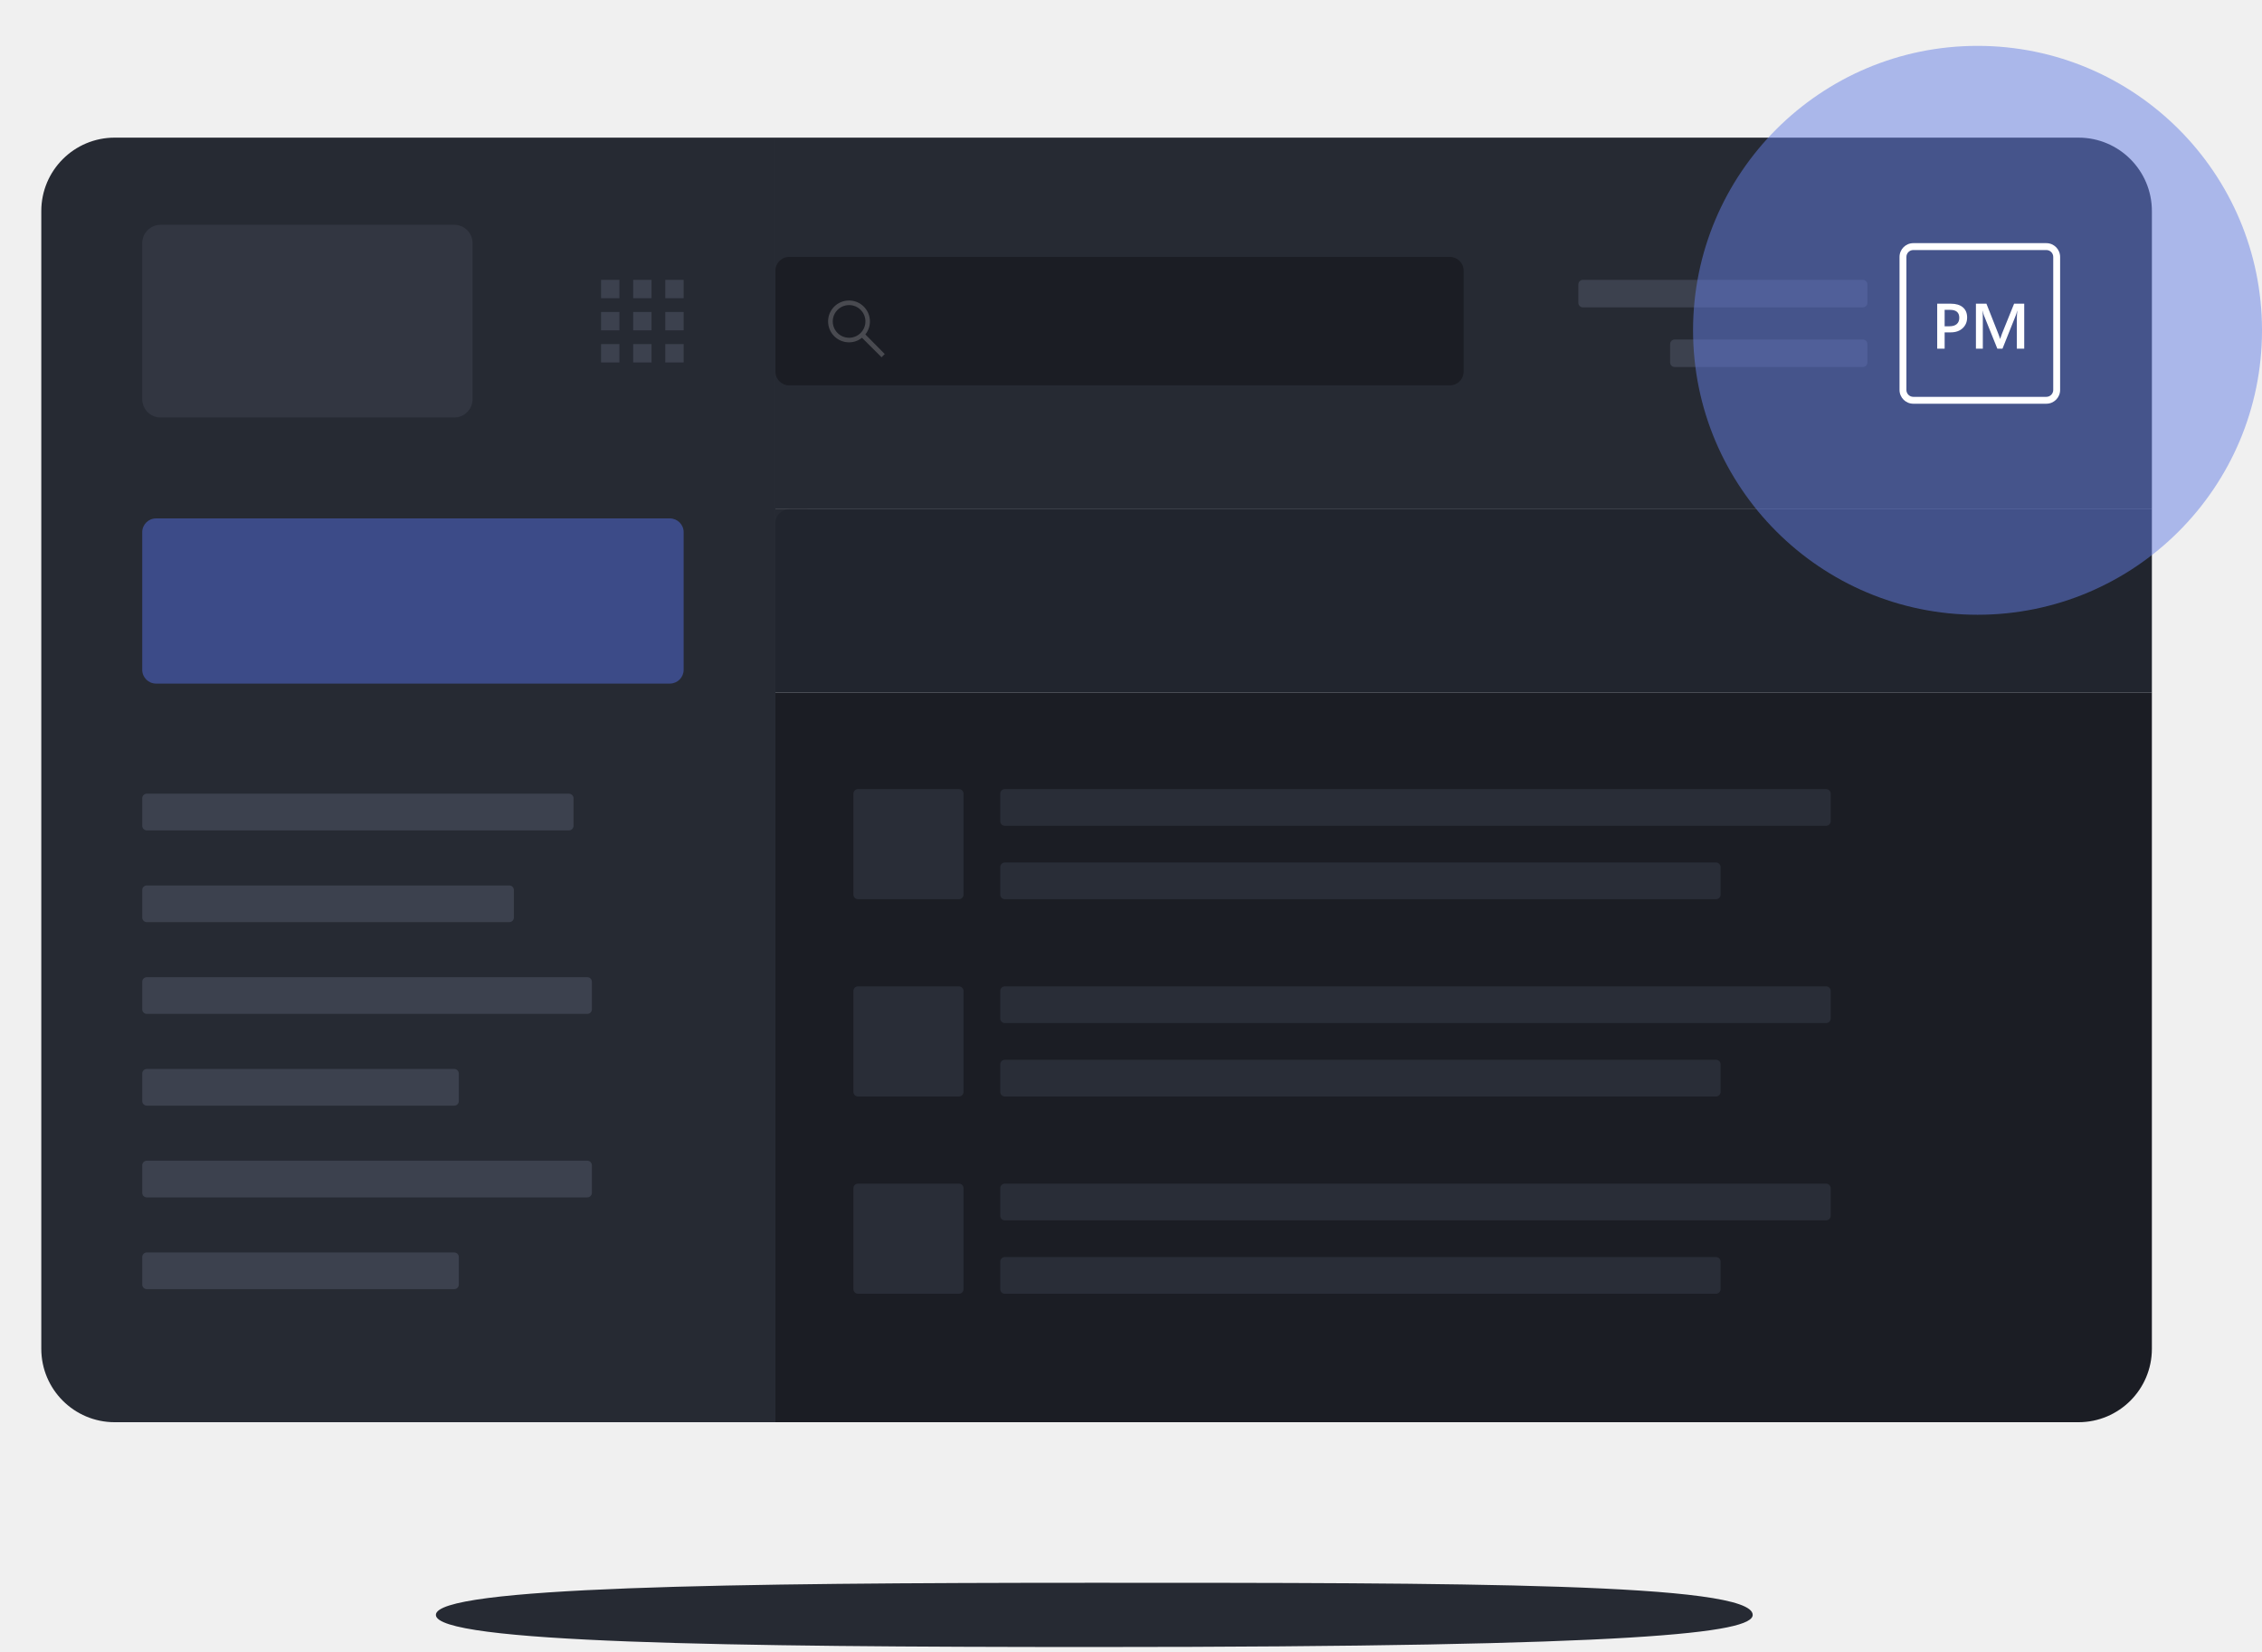
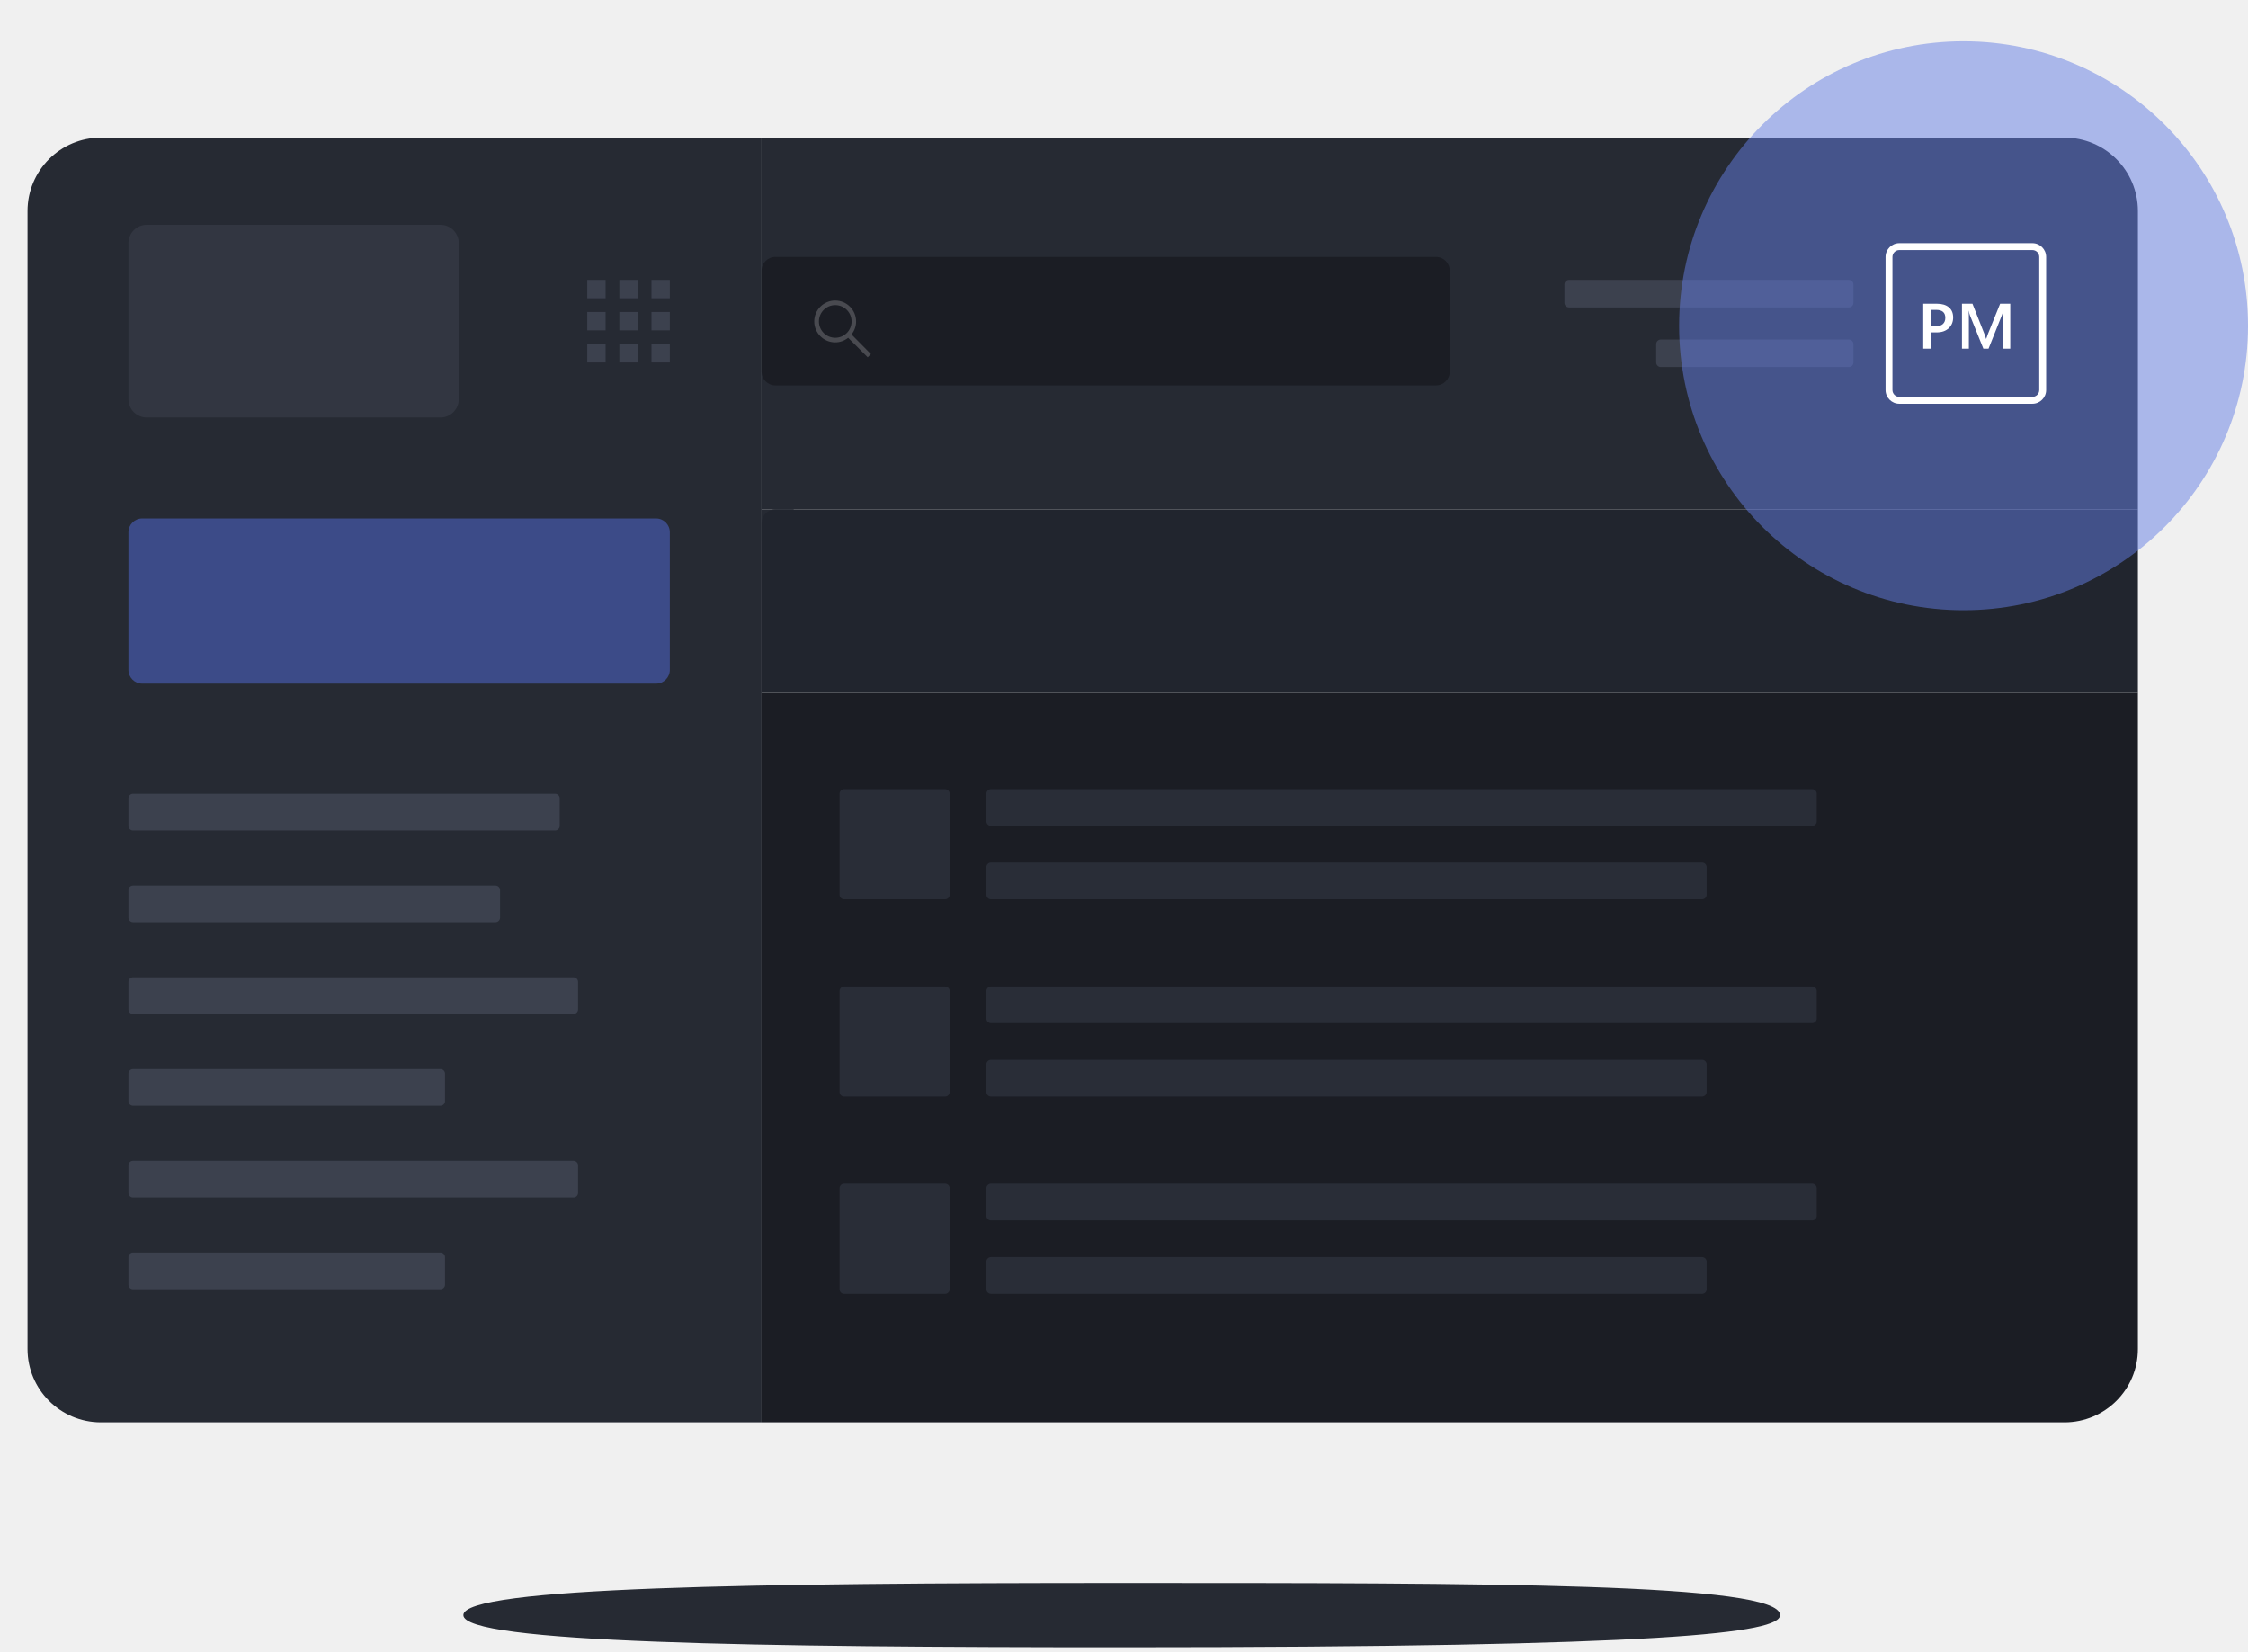
- <svg xmlns="http://www.w3.org/2000/svg" width="493" height="360" fill="none">
-   <defs />
-   <path fill="#262A33" d="M9 46c0-8.837 7.163-16 16-16h144v280H25c-8.837 0-16-7.163-16-16V46z" />
-   <path fill="#1B1D24" d="M169 151h300v143c0 8.837-7.163 16-16 16H169V151z" />
-   <rect width="118" height="36" x="31" y="113" fill="#3C4B88" rx="3" />
-   <rect width="72" height="42" x="31" y="49" fill="#323641" rx="4" />
-   <path fill="#262A33" d="M169 30h284c8.837 0 16 7.163 16 16v65H169V30z" />
-   <rect width="150" height="28" x="169" y="56" fill="#1B1D24" rx="3" />
-   <path fill="#fff" fill-rule="evenodd" d="M188.6 72.89c.65-.8 1.003-1.8 1-2.83a4.56 4.56 0 10-4.56 4.56 4.467 4.467 0 002.83-1l4.26 4.25.7-.7-4.23-4.28zm-3.54.73a3.56 3.56 0 113.56-3.56 3.57 3.57 0 01-3.56 3.56z" clip-rule="evenodd" opacity=".2" />
-   <rect width="94" height="8" x="31" y="173" fill="#3C414E" rx="1" />
-   <rect width="63" height="6" x="344" y="61" fill="#3C414E" rx="1" />
-   <rect width="98" height="8" x="31" y="213" fill="#3C414E" rx="1" />
-   <rect width="98" height="8" x="31" y="253" fill="#3C414E" rx="1" />
-   <rect width="81" height="8" x="31" y="193" fill="#3C414E" rx="1" />
-   <rect width="43" height="6" x="364" y="74" fill="#3C414E" rx="1" />
-   <rect width="69" height="8" x="31" y="233" fill="#3C414E" rx="1" />
-   <rect width="69" height="8" x="31" y="273" fill="#3C414E" rx="1" />
-   <rect width="181" height="8" x="218" y="172" fill="#292D37" rx="1" />
-   <rect width="157" height="8" x="218" y="188" fill="#292D37" rx="1" />
-   <rect width="24" height="24" x="186" y="172" fill="#292D37" rx="1" />
-   <rect width="181" height="8" x="218" y="215" fill="#292D37" rx="1" />
-   <rect width="157" height="8" x="218" y="231" fill="#292D37" rx="1" />
-   <rect width="24" height="24" x="186" y="215" fill="#292D37" rx="1" />
-   <rect width="181" height="8" x="218" y="258" fill="#292D37" rx="1" />
-   <rect width="157" height="8" x="218" y="274" fill="#292D37" rx="1" />
-   <rect width="24" height="24" x="186" y="258" fill="#292D37" rx="1" />
-   <path fill="#262A33" d="M169 111h7v7h-7z" />
-   <path fill="#21252E" d="M169 114a3 3 0 013-3h297v40H169v-37z" />
-   <circle cx="431" cy="71.999" r="62" fill="#657EE4" fill-opacity=".5" />
-   <path fill="#3C414E" d="M131 61h4v4h-4zM131 68h4v4h-4zM131 75h4v4h-4zM138 75h4v4h-4zM145 75h4v4h-4zM145 68h4v4h-4zM138 68h4v4h-4zM138 61h4v4h-4zM145 61h4v4h-4z" />
-   <path fill="#fff" fill-rule="evenodd" d="M446 54.5h-29a1.5 1.5 0 00-1.5 1.5v29a1.5 1.5 0 001.5 1.5h29a1.5 1.5 0 001.5-1.5V56a1.5 1.5 0 00-1.5-1.5zM417 53a3 3 0 00-3 3v29a3 3 0 003 3h29a3 3 0 003-3V56a3 3 0 00-3-3h-29z" clip-rule="evenodd" />
-   <path fill="#fff" d="M423.831 72.445V76h-1.62v-9.803h2.974c1.125 0 1.998.262 2.618.786.62.524.929 1.263.929 2.215 0 .953-.323 1.732-.97 2.338-.647.606-1.522.91-2.625.91h-1.306zm0-4.908v3.582h1.053c.697 0 1.228-.162 1.593-.485.364-.324.546-.78.546-1.367 0-1.153-.669-1.73-2.009-1.73h-1.183zM441.178 76h-1.614v-6.344c0-.52.032-1.155.096-1.907h-.027c-.1.428-.189.736-.267.923L436.44 76h-1.121l-2.932-7.273a6.831 6.831 0 01-.26-.978h-.027c.036.392.054 1.032.054 1.92V76h-1.504v-9.803h2.29l2.578 6.529c.196.5.323.875.382 1.12h.035c.168-.514.305-.897.41-1.148l2.625-6.5h2.208V76z" />
-   <path fill="#262A33" d="M382 352c0 3.866-23.917 7-143.5 7-79.253 0-143.5-.891-143.5-7s64.247-7 143.5-7 143.5 0 143.5 7z" />
+ <svg xmlns="http://www.w3.org/2000/svg" width="490" height="360" fill="none">
+   <path d="M6 46c0-8.837 7.163-16 16-16h144v280H22c-8.837 0-16-7.163-16-16V46z" fill="#262A33" />
+   <path d="M166 151h300v143c0 8.837-7.163 16-16 16H166V151z" fill="#1B1D24" />
+   <rect x="28" y="113" width="118" height="36" rx="3" fill="#3C4B88" />
+   <rect x="28" y="49" width="72" height="42" rx="4" fill="#323641" />
+   <path d="M166 30h284c8.837 0 16 7.163 16 16v65H166V30z" fill="#262A33" />
+   <rect x="166" y="56" width="150" height="28" rx="3" fill="#1B1D24" />
+   <path fill-rule="evenodd" clip-rule="evenodd" d="M185.6 72.89c.65-.8 1.003-1.8 1-2.83a4.56 4.56 0 1 0-4.56 4.56 4.467 4.467 0 0 0 2.83-1l4.26 4.25.7-.7-4.23-4.28zm-3.54.73a3.56 3.56 0 1 1 3.56-3.56 3.57 3.57 0 0 1-3.56 3.56z" fill="#fff" opacity=".2" />
+   <rect x="28" y="173" width="94" height="8" rx="1" fill="#3C414E" />
+   <rect x="341" y="61" width="63" height="6" rx="1" fill="#3C414E" />
+   <rect x="28" y="213" width="98" height="8" rx="1" fill="#3C414E" />
+   <rect x="28" y="253" width="98" height="8" rx="1" fill="#3C414E" />
+   <rect x="28" y="193" width="81" height="8" rx="1" fill="#3C414E" />
+   <rect x="361" y="74" width="43" height="6" rx="1" fill="#3C414E" />
+   <rect x="28" y="233" width="69" height="8" rx="1" fill="#3C414E" />
+   <rect x="28" y="273" width="69" height="8" rx="1" fill="#3C414E" />
+   <rect x="215" y="172" width="181" height="8" rx="1" fill="#292D37" />
+   <rect x="215" y="188" width="157" height="8" rx="1" fill="#292D37" />
+   <rect x="183" y="172" width="24" height="24" rx="1" fill="#292D37" />
+   <rect x="215" y="215" width="181" height="8" rx="1" fill="#292D37" />
+   <rect x="215" y="231" width="157" height="8" rx="1" fill="#292D37" />
+   <rect x="183" y="215" width="24" height="24" rx="1" fill="#292D37" />
+   <rect x="215" y="258" width="181" height="8" rx="1" fill="#292D37" />
+   <rect x="215" y="274" width="157" height="8" rx="1" fill="#292D37" />
+   <rect x="183" y="258" width="24" height="24" rx="1" fill="#292D37" />
+   <path fill="#262A33" d="M166 111H173V118H166z" />
+   <path d="M166 114a3 3 0 0 1 3-3h297v40H166v-37z" fill="#21252E" />
+   <circle cx="428" cy="70.999" r="62" fill="#657EE4" fill-opacity=".5" />
+   <path fill="#3C414E" d="M128 61H132V65H128z" />
+   <path fill="#3C414E" d="M128 68H132V72H128z" />
+   <path fill="#3C414E" d="M128 75H132V79H128z" />
+   <path fill="#3C414E" d="M135 75H139V79H135z" />
+   <path fill="#3C414E" d="M142 75H146V79H142z" />
+   <path fill="#3C414E" d="M142 68H146V72H142z" />
+   <path fill="#3C414E" d="M135 68H139V72H135z" />
+   <path fill="#3C414E" d="M135 61H139V65H135z" />
+   <path fill="#3C414E" d="M142 61H146V65H142z" />
+   <path fill-rule="evenodd" clip-rule="evenodd" d="M443 54.5h-29a1.5 1.5 0 0 0-1.5 1.5v29a1.5 1.5 0 0 0 1.5 1.5h29a1.5 1.5 0 0 0 1.5-1.5V56a1.5 1.5 0 0 0-1.5-1.5zM414 53a3 3 0 0 0-3 3v29a3 3 0 0 0 3 3h29a3 3 0 0 0 3-3V56a3 3 0 0 0-3-3h-29z" fill="#fff" />
+   <path d="M420.831 72.445V76h-1.62v-9.803h2.974c1.125 0 1.998.262 2.618.786.62.524.929 1.263.929 2.215 0 .953-.323 1.732-.97 2.338-.647.606-1.522.91-2.625.91h-1.306zm0-4.908v3.582h1.053c.697 0 1.228-.162 1.593-.485.364-.324.546-.78.546-1.367 0-1.153-.669-1.73-2.009-1.73h-1.183zM438.178 76h-1.614v-6.344c0-.52.032-1.155.096-1.907h-.027c-.1.428-.189.736-.267.923L433.44 76h-1.121l-2.932-7.273a6.831 6.831 0 0 1-.26-.978h-.027c.036.392.054 1.032.054 1.92V76h-1.504v-9.803h2.29l2.578 6.529c.196.5.323.875.382 1.12h.035c.168-.514.305-.897.41-1.148l2.625-6.5h2.208V76z" fill="#fff" />
+   <path d="M388 352c0 3.866-23.917 7-143.5 7-79.253 0-143.5-.891-143.5-7s64.247-7 143.5-7 143.5 0 143.5 7z" fill="#262A33" />
</svg>
